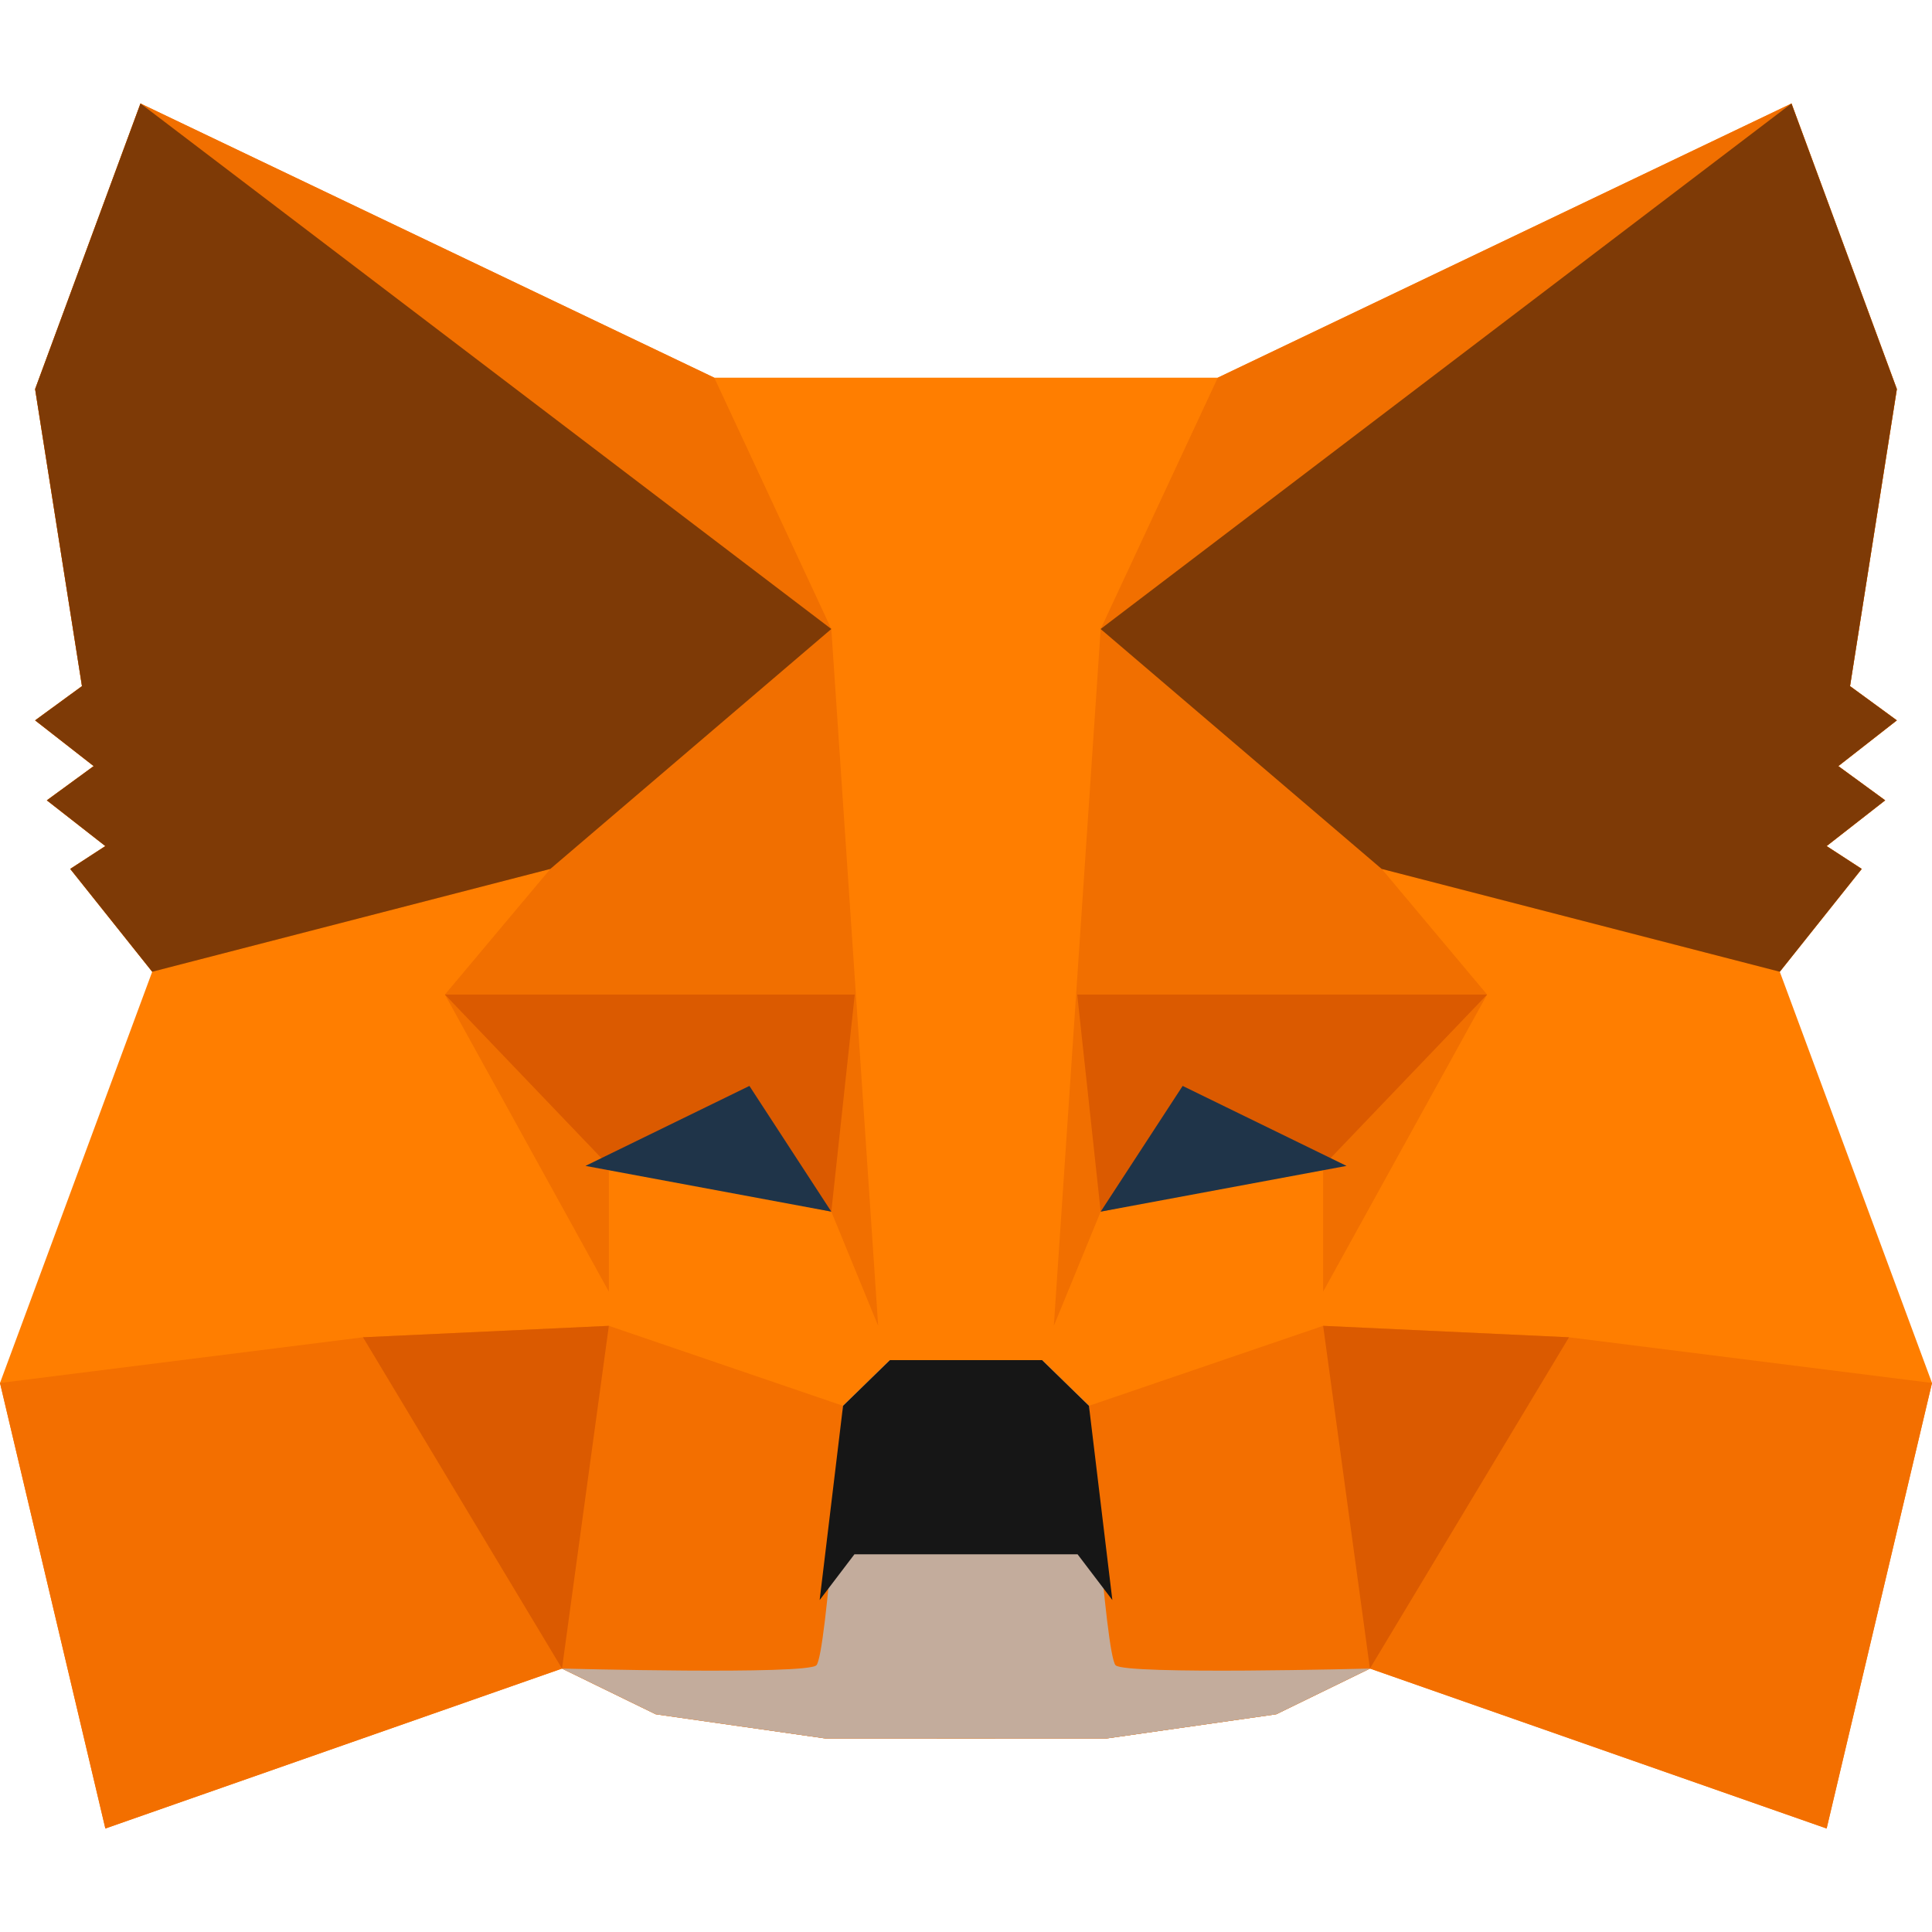
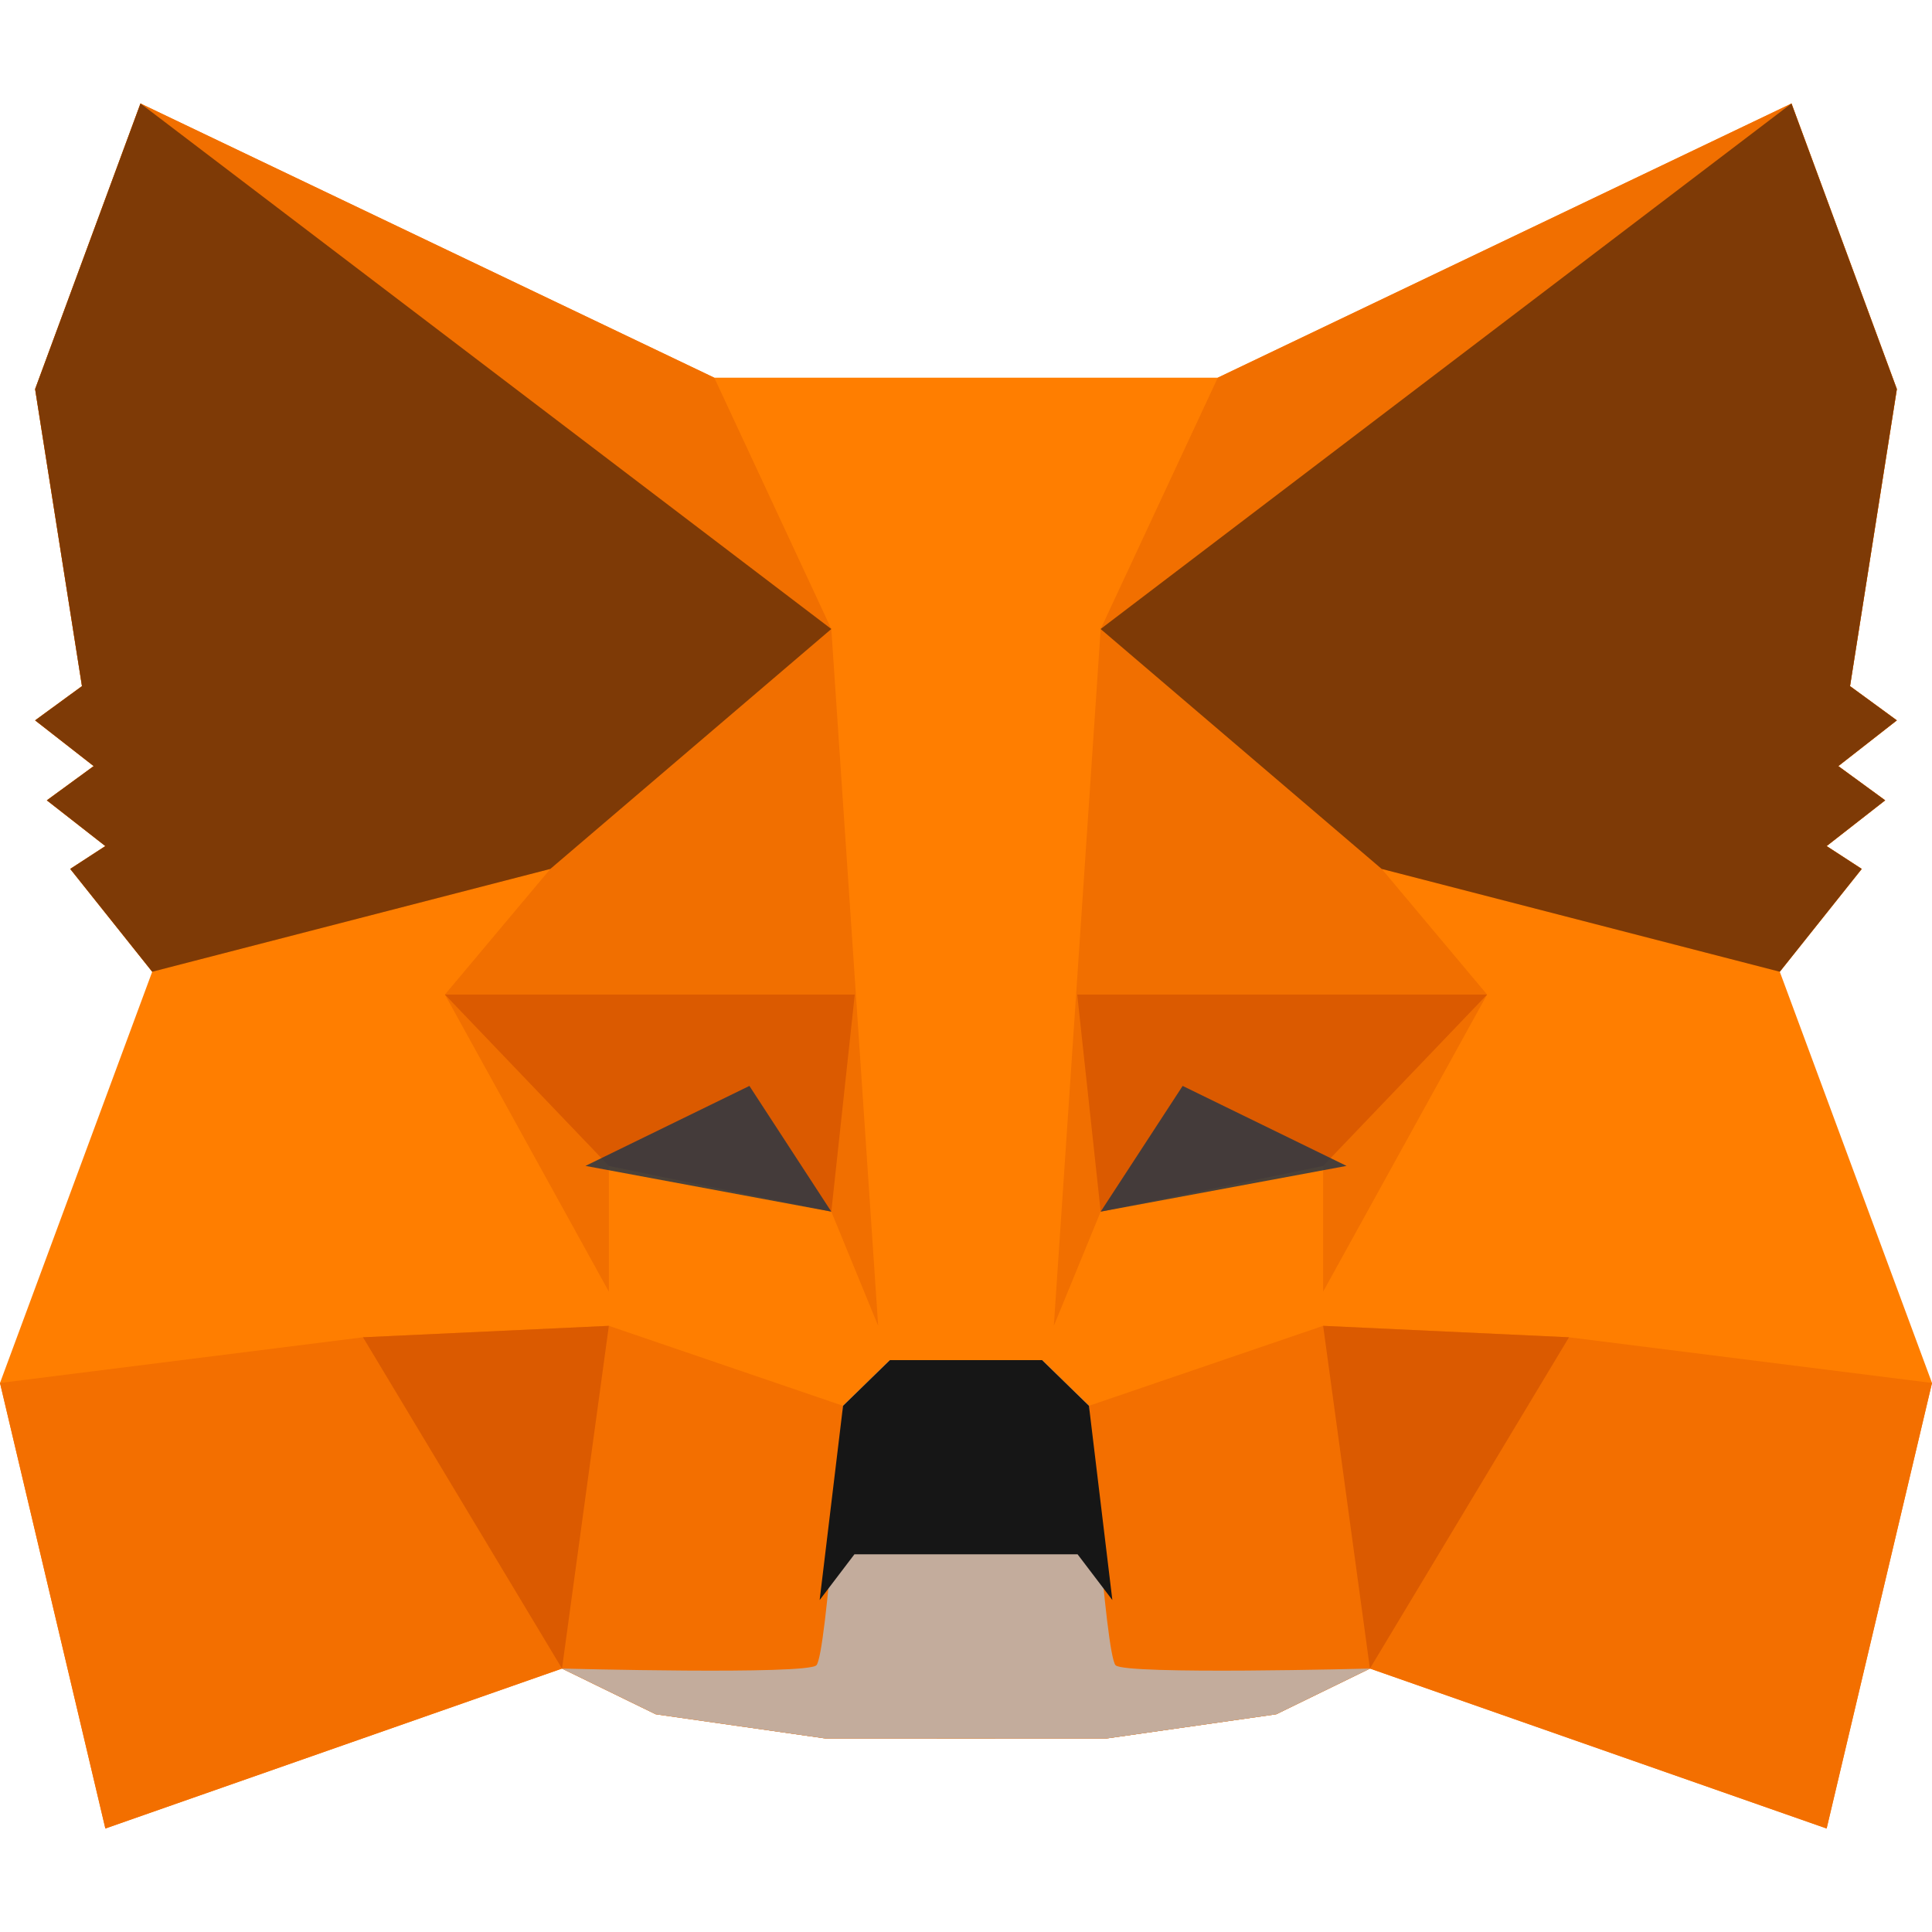
<svg xmlns="http://www.w3.org/2000/svg" width="32" height="32" viewBox="0 0 28 28">
-   <g id="Icons/Navigation/Metamask" fill="none" fillRule="evenodd">
+   <g id="Icons/Navigation/Metamask" fill="none" fill-rule="evenodd">
    <path d="M13.915,5.474 L17.648,5.474 L25.964,1.5 L27.491,5.639 L26.812,9.944 L27.491,10.44 L26.642,11.103 L27.321,11.599 L26.473,12.262 L26.982,12.593 L25.794,14.083 L28,20.043 L26.473,26.5 L19.855,24.182 L18.497,24.844 L16.031,25.196 L13.915,25.196 L11.969,25.196 L9.503,24.844 L8.145,24.182 L1.527,26.5 L0,20.043 L2.206,14.083 L1.018,12.593 L1.527,12.262 L0.679,11.599 L1.358,11.103 L0.509,10.44 L1.188,9.944 L0.509,5.639 L2.036,1.5 L10.352,5.474 L13.915,5.474 Z" id="Combined-Shape" fill="#FF7E00" />
    <path d="M13.576,19.712 L15.103,19.712 L15.782,20.374 L19.855,24.182 L18.497,24.844 L16.031,25.196 L13.576,25.196 L11.969,25.196 L9.503,24.844 L8.145,24.182 L12.218,20.374 L12.897,19.712 L13.576,19.712 Z" id="Combined-Shape" fill="#DBC0B1" />
    <polygon id="left_bottom" fill="#F36F00" points="14.424 25.196 11.969 25.196 9.503 24.844 8.145 24.182 1.527 26.5 0 20.043 5.261 19.381 8.824 19.215 12.218 20.374 12.897 19.712 14.424 19.712" />
    <polygon id="right_bottom" fill="#F36F00" transform="matrix(-1 0 0 1 41.576 0)" points="28 25.196 25.545 25.196 23.079 24.844 21.721 24.182 15.103 26.5 13.576 20.043 18.836 19.381 22.4 19.215 25.794 20.374 26.473 19.712 28 19.712" />
    <path d="M13.576,19.712 L15.103,19.712 L15.782,20.374 C15.782,20.374 16.019,23.994 16.169,24.135 C16.319,24.275 19.855,24.182 19.855,24.182 L18.497,24.844 L16.031,25.196 L13.576,25.196 L11.969,25.196 L9.503,24.844 L8.145,24.182 C8.145,24.182 11.681,24.275 11.831,24.135 C11.981,23.994 12.218,20.374 12.218,20.374 L12.897,19.712 L13.576,19.712 Z" id="Combined-Shape" fill="#C3AC9C" />
    <path d="M13.576,22.526 L12.383,22.526 L11.879,23.189 L12.218,20.374 L12.897,19.712 L13.576,19.712 L15.103,19.712 L15.782,20.374 L16.121,23.189 L15.617,22.526 L13.576,22.526 Z" id="Combined-Shape" fill="#161616" />
    <polygon id="1-copy" fill="#F16F00" transform="matrix(-1 0 0 1 42.764 0)" points="22.739 12.593 16.97 14.083 15.782 12.593 16.291 12.262 15.442 11.599 16.121 11.103 15.273 10.44 15.952 9.944 15.273 5.639 16.8 1.5 25.115 5.474 26.812 9.116 27.491 19.215 26.812 17.56 23.588 16.897 23.588 18.719 21.212 14.414" />
    <polygon id="1-copy" fill="#F16F00" points="7.976 12.593 2.206 14.083 1.018 12.593 1.527 12.262 0.679 11.599 1.358 11.103 0.509 10.44 1.188 9.944 0.509 5.639 2.036 1.5 10.352 5.474 12.048 9.116 12.727 19.215 12.048 17.56 8.824 16.897 8.824 18.719 6.448 14.414" />
    <polygon id="1-copy-2" fill="#DB5A00" points="12.388 14.414 12.048 17.56 8.824 16.897 6.448 14.414" />
    <polygon id="1-copy-2" fill="#DB5A00" transform="matrix(-1 0 0 1 37.164 0)" points="21.552 14.414 21.212 17.56 17.988 16.897 15.612 14.414" />
-     <polygon id="1-copy-3" fillOpacity="0.8" fill="#1F3449" transform="matrix(-1 0 0 1 35.467 0)" points="18.327 15.738 19.515 17.56 15.952 16.897" />
+     <polygon id="1-copy-3" fill-opacity="0.8" fill="#1F3449" transform="matrix(-1 0 0 1 35.467 0)" points="18.327 15.738 19.515 17.56 15.952 16.897" />
    <polygon id="2" fill="#7E3A06" transform="matrix(-1 0 0 1 43.442 0)" points="17.648 14.083 16.461 12.593 16.97 12.262 16.121 11.599 16.8 11.103 15.952 10.44 16.63 9.944 15.952 5.639 17.479 1.5 27.491 9.116 23.418 12.593" />
    <polygon id="1-copy-5" fill="#DB5A00" transform="matrix(-1 0 0 1 41.915 0)" points="22.061 24.182 19.176 19.381 22.739 19.215" />
    <polygon id="1-copy-5" fill="#DB5A00" points="8.145 24.182 5.261 19.381 8.824 19.215" />
-     <polygon id="1-copy-3" fillOpacity="0.8" fill="#1F3449" points="10.861 15.738 12.048 17.56 8.485 16.897" />
+     <polygon id="1-copy-3" fill-opacity="0.8" fill="#1F3449" points="10.861 15.738 12.048 17.56 8.485 16.897" />
    <polygon id="2" fill="#7E3A06" points="2.206 14.083 1.018 12.593 1.527 12.262 0.679 11.599 1.358 11.103 0.509 10.44 1.188 9.944 0.509 5.639 2.036 1.5 12.048 9.116 7.976 12.593" />
  </g>
</svg>
